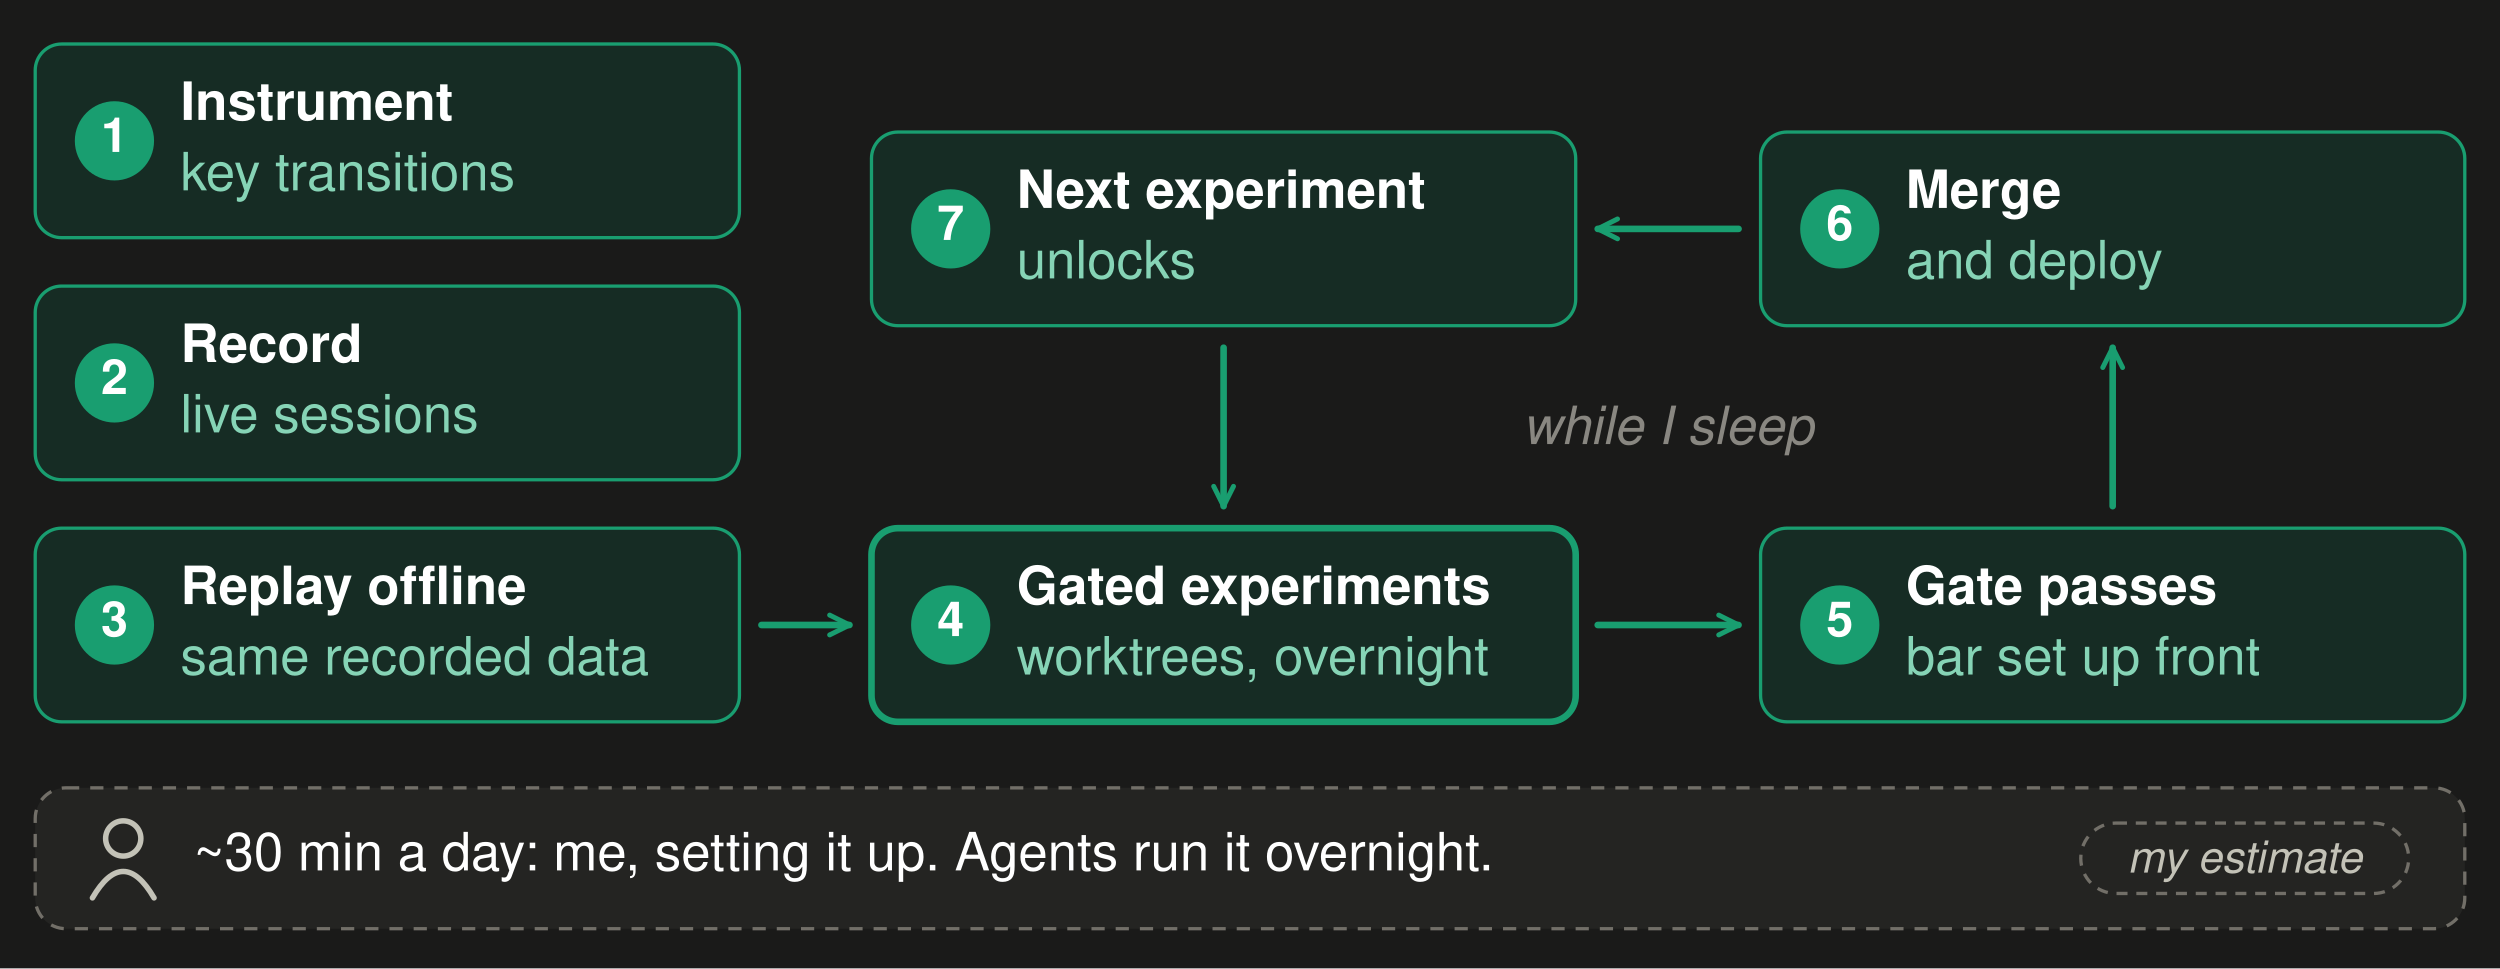
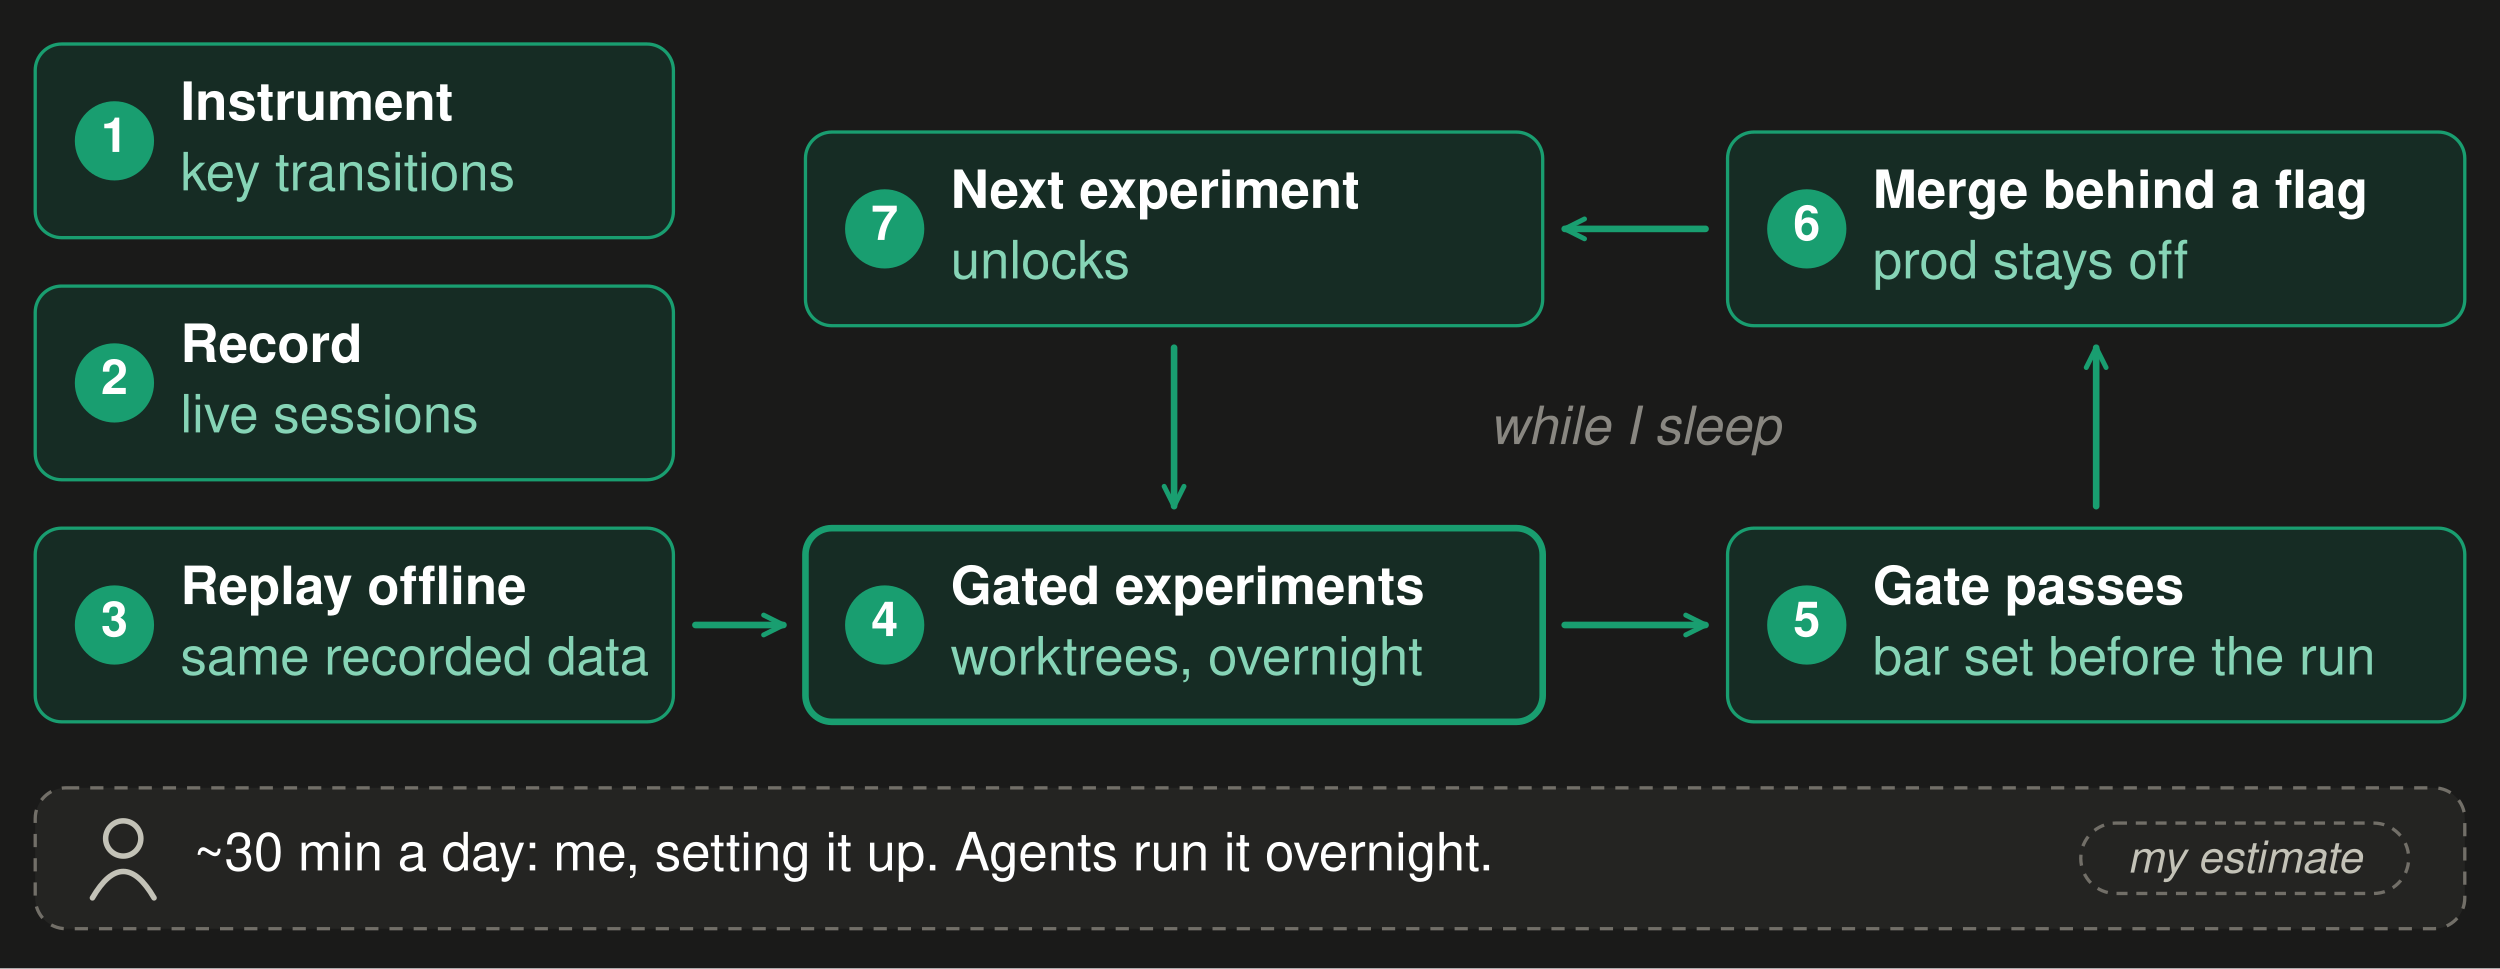
<svg xmlns="http://www.w3.org/2000/svg" viewBox="0 0 1136 440" width="1136" height="440" role="img" aria-labelledby="t d" style="font-family:system-ui, -apple-system, 'Segoe UI', Helvetica, Arial, sans-serif">
  <defs>
    <marker id="ah-green" viewBox="0 0 12 12" refX="10" refY="6" markerWidth="13.5" markerHeight="13.5" markerUnits="userSpaceOnUse" orient="auto-start-reverse">
      <path d="M2 2 L10 6 L2 10" fill="none" data-stroke-role="compute-line" stroke="#199e70" stroke-width="2" stroke-linecap="round" stroke-linejoin="round" />
    </marker>
  </defs>
  <rect x="0" y="0" width="1136" height="440" data-fill-role="canvas" fill="#1a1a19" />
-   <rect x="16" y="20" width="320" height="88" rx="12" data-fill-role="compute-fill" fill="#162c24" data-stroke-role="compute-line" stroke="#199e70" stroke-width="1.5" data-layout-group="es" data-distribution="equal-gap" data-axis="y" data-group-count="3" data-gap-tol="1" data-layout-item="es" />
+   <rect x="16" y="20" width="290" height="88" rx="12" data-fill-role="compute-fill" fill="#162c24" data-stroke-role="compute-line" stroke="#199e70" stroke-width="1.5" data-layout-group="es" data-distribution="equal-gap" data-axis="y" data-group-count="3" data-gap-tol="1" data-layout-item="es" />
  <circle cx="52" cy="64" r="18" data-fill-role="compute-line" fill="#199e70" />
  <text x="52" y="64" font-size="22" font-weight="700" text-anchor="middle" dominant-baseline="central" data-fill-role="on-focus" fill="#ffffff">1</text>
  <text x="82" y="49" font-size="24" font-weight="700" text-anchor="start" dominant-baseline="central" data-fill-role="ink" fill="#ffffff">Instrument</text>
  <text x="82" y="81" font-size="24" text-anchor="start" dominant-baseline="central" data-fill-role="compute-ink" fill="#86d4b6">key transitions</text>
-   <rect x="16" y="130" width="320" height="88" rx="12" data-fill-role="compute-fill" fill="#162c24" data-stroke-role="compute-line" stroke="#199e70" stroke-width="1.5" data-layout-item="es" />
+   <rect x="16" y="130" width="290" height="88" rx="12" data-fill-role="compute-fill" fill="#162c24" data-stroke-role="compute-line" stroke="#199e70" stroke-width="1.5" data-layout-item="es" />
  <circle cx="52" cy="174" r="18" data-fill-role="compute-line" fill="#199e70" />
  <text x="52" y="174" font-size="22" font-weight="700" text-anchor="middle" dominant-baseline="central" data-fill-role="on-focus" fill="#ffffff">2</text>
  <text x="82" y="159" font-size="24" font-weight="700" text-anchor="start" dominant-baseline="central" data-fill-role="ink" fill="#ffffff">Record</text>
  <text x="82" y="191" font-size="24" text-anchor="start" dominant-baseline="central" data-fill-role="compute-ink" fill="#86d4b6">live sessions</text>
-   <rect x="16" y="240" width="320" height="88" rx="12" data-fill-role="compute-fill" fill="#162c24" data-stroke-role="compute-line" stroke="#199e70" stroke-width="1.5" data-layout-item="es" />
+   <rect x="16" y="240" width="290" height="88" rx="12" data-fill-role="compute-fill" fill="#162c24" data-stroke-role="compute-line" stroke="#199e70" stroke-width="1.5" data-layout-item="es" />
  <circle cx="52" cy="284" r="18" data-fill-role="compute-line" fill="#199e70" />
  <text x="52" y="284" font-size="22" font-weight="700" text-anchor="middle" dominant-baseline="central" data-fill-role="on-focus" fill="#ffffff">3</text>
  <text x="82" y="269" font-size="24" font-weight="700" text-anchor="start" dominant-baseline="central" data-fill-role="ink" fill="#ffffff">Replay offline</text>
  <text x="82" y="301" font-size="24" text-anchor="start" dominant-baseline="central" data-fill-role="compute-ink" fill="#86d4b6">same recorded data</text>
-   <rect x="396" y="240" width="320" height="88" rx="12" data-fill-role="compute-fill" fill="#162c24" data-stroke-role="compute-line" stroke="#199e70" stroke-width="3" />
-   <circle cx="432" cy="284" r="18" data-fill-role="compute-line" fill="#199e70" />
-   <text x="432" y="284" font-size="22" font-weight="700" text-anchor="middle" dominant-baseline="central" data-fill-role="on-focus" fill="#ffffff">4</text>
-   <text x="462" y="269" font-size="24" font-weight="700" text-anchor="start" dominant-baseline="central" data-fill-role="ink" fill="#ffffff">Gated experiments</text>
-   <text x="462" y="301" font-size="24" text-anchor="start" dominant-baseline="central" data-fill-role="compute-ink" fill="#86d4b6">worktrees, overnight</text>
-   <rect x="800" y="240" width="320" height="88" rx="12" data-fill-role="compute-fill" fill="#162c24" data-stroke-role="compute-line" stroke="#199e70" stroke-width="1.5" />
-   <circle cx="836" cy="284" r="18" data-fill-role="compute-line" fill="#199e70" />
-   <text x="836" y="284" font-size="22" font-weight="700" text-anchor="middle" dominant-baseline="central" data-fill-role="on-focus" fill="#ffffff">5</text>
-   <text x="866" y="269" font-size="24" font-weight="700" text-anchor="start" dominant-baseline="central" data-fill-role="ink" fill="#ffffff">Gate passes</text>
-   <text x="866" y="301" font-size="24" text-anchor="start" dominant-baseline="central" data-fill-role="compute-ink" fill="#86d4b6">bar set up front</text>
-   <rect x="800" y="60" width="320" height="88" rx="12" data-fill-role="compute-fill" fill="#162c24" data-stroke-role="compute-line" stroke="#199e70" stroke-width="1.5" />
-   <circle cx="836" cy="104" r="18" data-fill-role="compute-line" fill="#199e70" />
-   <text x="836" y="104" font-size="22" font-weight="700" text-anchor="middle" dominant-baseline="central" data-fill-role="on-focus" fill="#ffffff">6</text>
-   <text x="866" y="89" font-size="24" font-weight="700" text-anchor="start" dominant-baseline="central" data-fill-role="ink" fill="#ffffff">Merge</text>
-   <text x="866" y="121" font-size="24" text-anchor="start" dominant-baseline="central" data-fill-role="compute-ink" fill="#86d4b6">and deploy</text>
-   <rect x="396" y="60" width="320" height="88" rx="12" data-fill-role="compute-fill" fill="#162c24" data-stroke-role="compute-line" stroke="#199e70" stroke-width="1.5" />
-   <circle cx="432" cy="104" r="18" data-fill-role="compute-line" fill="#199e70" />
-   <text x="432" y="104" font-size="22" font-weight="700" text-anchor="middle" dominant-baseline="central" data-fill-role="on-focus" fill="#ffffff">7</text>
-   <text x="462" y="89" font-size="24" font-weight="700" text-anchor="start" dominant-baseline="central" data-fill-role="ink" fill="#ffffff">Next experiment</text>
-   <text x="462" y="121" font-size="24" text-anchor="start" dominant-baseline="central" data-fill-role="compute-ink" fill="#86d4b6">unlocks</text>
-   <path d="M346 284 L386 284" fill="none" data-stroke-role="compute-line" stroke="#199e70" stroke-width="3" stroke-linecap="round" marker-end="url(#ah-green)" />
-   <path d="M726 284 L790 284" fill="none" data-stroke-role="compute-line" stroke="#199e70" stroke-width="3" stroke-linecap="round" marker-end="url(#ah-green)" />
-   <path d="M960 230 L960 158" fill="none" data-stroke-role="compute-line" stroke="#199e70" stroke-width="3" stroke-linecap="round" marker-end="url(#ah-green)" />
-   <path d="M790 104 L726 104" fill="none" data-stroke-role="compute-line" stroke="#199e70" stroke-width="3" stroke-linecap="round" marker-end="url(#ah-green)" />
-   <path d="M556 158 L556 230" fill="none" data-stroke-role="compute-line" stroke="#199e70" stroke-width="3" stroke-linecap="round" marker-end="url(#ah-green)" />
-   <text x="758" y="194" font-size="24" font-style="italic" text-anchor="middle" dominant-baseline="central" data-fill-role="muted" fill="#898781">while I sleep</text>
+   <rect x="366" y="240" width="335" height="88" rx="12" data-fill-role="compute-fill" fill="#162c24" data-stroke-role="compute-line" stroke="#199e70" stroke-width="3" />
+   <circle cx="402" cy="284" r="18" data-fill-role="compute-line" fill="#199e70" />
+   <text x="402" y="284" font-size="22" font-weight="700" text-anchor="middle" dominant-baseline="central" data-fill-role="on-focus" fill="#ffffff">4</text>
+   <text x="432" y="269" font-size="24" font-weight="700" text-anchor="start" dominant-baseline="central" data-fill-role="ink" fill="#ffffff">Gated experiments</text>
+   <text x="432" y="301" font-size="24" text-anchor="start" dominant-baseline="central" data-fill-role="compute-ink" fill="#86d4b6">worktrees, overnight</text>
+   <rect x="785" y="240" width="335" height="88" rx="12" data-fill-role="compute-fill" fill="#162c24" data-stroke-role="compute-line" stroke="#199e70" stroke-width="1.5" />
+   <circle cx="821" cy="284" r="18" data-fill-role="compute-line" fill="#199e70" />
+   <text x="821" y="284" font-size="22" font-weight="700" text-anchor="middle" dominant-baseline="central" data-fill-role="on-focus" fill="#ffffff">5</text>
+   <text x="851" y="269" font-size="24" font-weight="700" text-anchor="start" dominant-baseline="central" data-fill-role="ink" fill="#ffffff">Gate passes</text>
+   <text x="851" y="301" font-size="24" text-anchor="start" dominant-baseline="central" data-fill-role="compute-ink" fill="#86d4b6">bar set before the run</text>
+   <rect x="785" y="60" width="335" height="88" rx="12" data-fill-role="compute-fill" fill="#162c24" data-stroke-role="compute-line" stroke="#199e70" stroke-width="1.5" />
+   <circle cx="821" cy="104" r="18" data-fill-role="compute-line" fill="#199e70" />
+   <text x="821" y="104" font-size="22" font-weight="700" text-anchor="middle" dominant-baseline="central" data-fill-role="on-focus" fill="#ffffff">6</text>
+   <text x="851" y="89" font-size="24" font-weight="700" text-anchor="start" dominant-baseline="central" data-fill-role="ink" fill="#ffffff">Merge behind a flag</text>
+   <text x="851" y="121" font-size="24" text-anchor="start" dominant-baseline="central" data-fill-role="compute-ink" fill="#86d4b6">prod stays off</text>
+   <rect x="366" y="60" width="335" height="88" rx="12" data-fill-role="compute-fill" fill="#162c24" data-stroke-role="compute-line" stroke="#199e70" stroke-width="1.5" />
+   <circle cx="402" cy="104" r="18" data-fill-role="compute-line" fill="#199e70" />
+   <text x="402" y="104" font-size="22" font-weight="700" text-anchor="middle" dominant-baseline="central" data-fill-role="on-focus" fill="#ffffff">7</text>
+   <text x="432" y="89" font-size="24" font-weight="700" text-anchor="start" dominant-baseline="central" data-fill-role="ink" fill="#ffffff">Next experiment</text>
+   <text x="432" y="121" font-size="24" text-anchor="start" dominant-baseline="central" data-fill-role="compute-ink" fill="#86d4b6">unlocks</text>
+   <path d="M316 284 L356 284" fill="none" data-stroke-role="compute-line" stroke="#199e70" stroke-width="3" stroke-linecap="round" marker-end="url(#ah-green)" />
+   <path d="M711 284 L775 284" fill="none" data-stroke-role="compute-line" stroke="#199e70" stroke-width="3" stroke-linecap="round" marker-end="url(#ah-green)" />
+   <path d="M952.5 230 L952.5 158" fill="none" data-stroke-role="compute-line" stroke="#199e70" stroke-width="3" stroke-linecap="round" marker-end="url(#ah-green)" />
+   <path d="M775 104 L711 104" fill="none" data-stroke-role="compute-line" stroke="#199e70" stroke-width="3" stroke-linecap="round" marker-end="url(#ah-green)" />
+   <path d="M533.5 158 L533.5 230" fill="none" data-stroke-role="compute-line" stroke="#199e70" stroke-width="3" stroke-linecap="round" marker-end="url(#ah-green)" />
+   <text x="743" y="194" font-size="24" font-style="italic" text-anchor="middle" dominant-baseline="central" data-fill-role="muted" fill="#898781">while I sleep</text>
  <rect x="16" y="358" width="1104" height="64" rx="14" data-fill-role="surface" fill="#242422" data-stroke-role="data-line" stroke="#726f68" stroke-width="1.5" stroke-dasharray="6 5" />
  <circle cx="56" cy="381" r="8" fill="none" data-stroke-role="ink" stroke="#c3c2b7" stroke-width="2.5" />
  <path d="M42 408 Q56 384 70 408" fill="none" data-stroke-role="ink" stroke="#c3c2b7" stroke-width="2.5" stroke-linecap="round" />
  <text x="88" y="390" font-size="24" text-anchor="start" dominant-baseline="central" data-fill-role="ink" fill="#ffffff">~30 min a day: me, setting it up. Agents run it overnight.</text>
  <rect x="945.5" y="374" width="149" height="32" rx="16" data-fill-role="surface" fill="#242422" data-stroke-role="data-line" stroke="#726f68" stroke-width="1.5" stroke-dasharray="5 4" />
  <text x="1020" y="390" font-size="20" font-style="italic" text-anchor="middle" dominant-baseline="central" data-fill-role="ink" fill="#c3c2b7">my estimate</text>
</svg>
